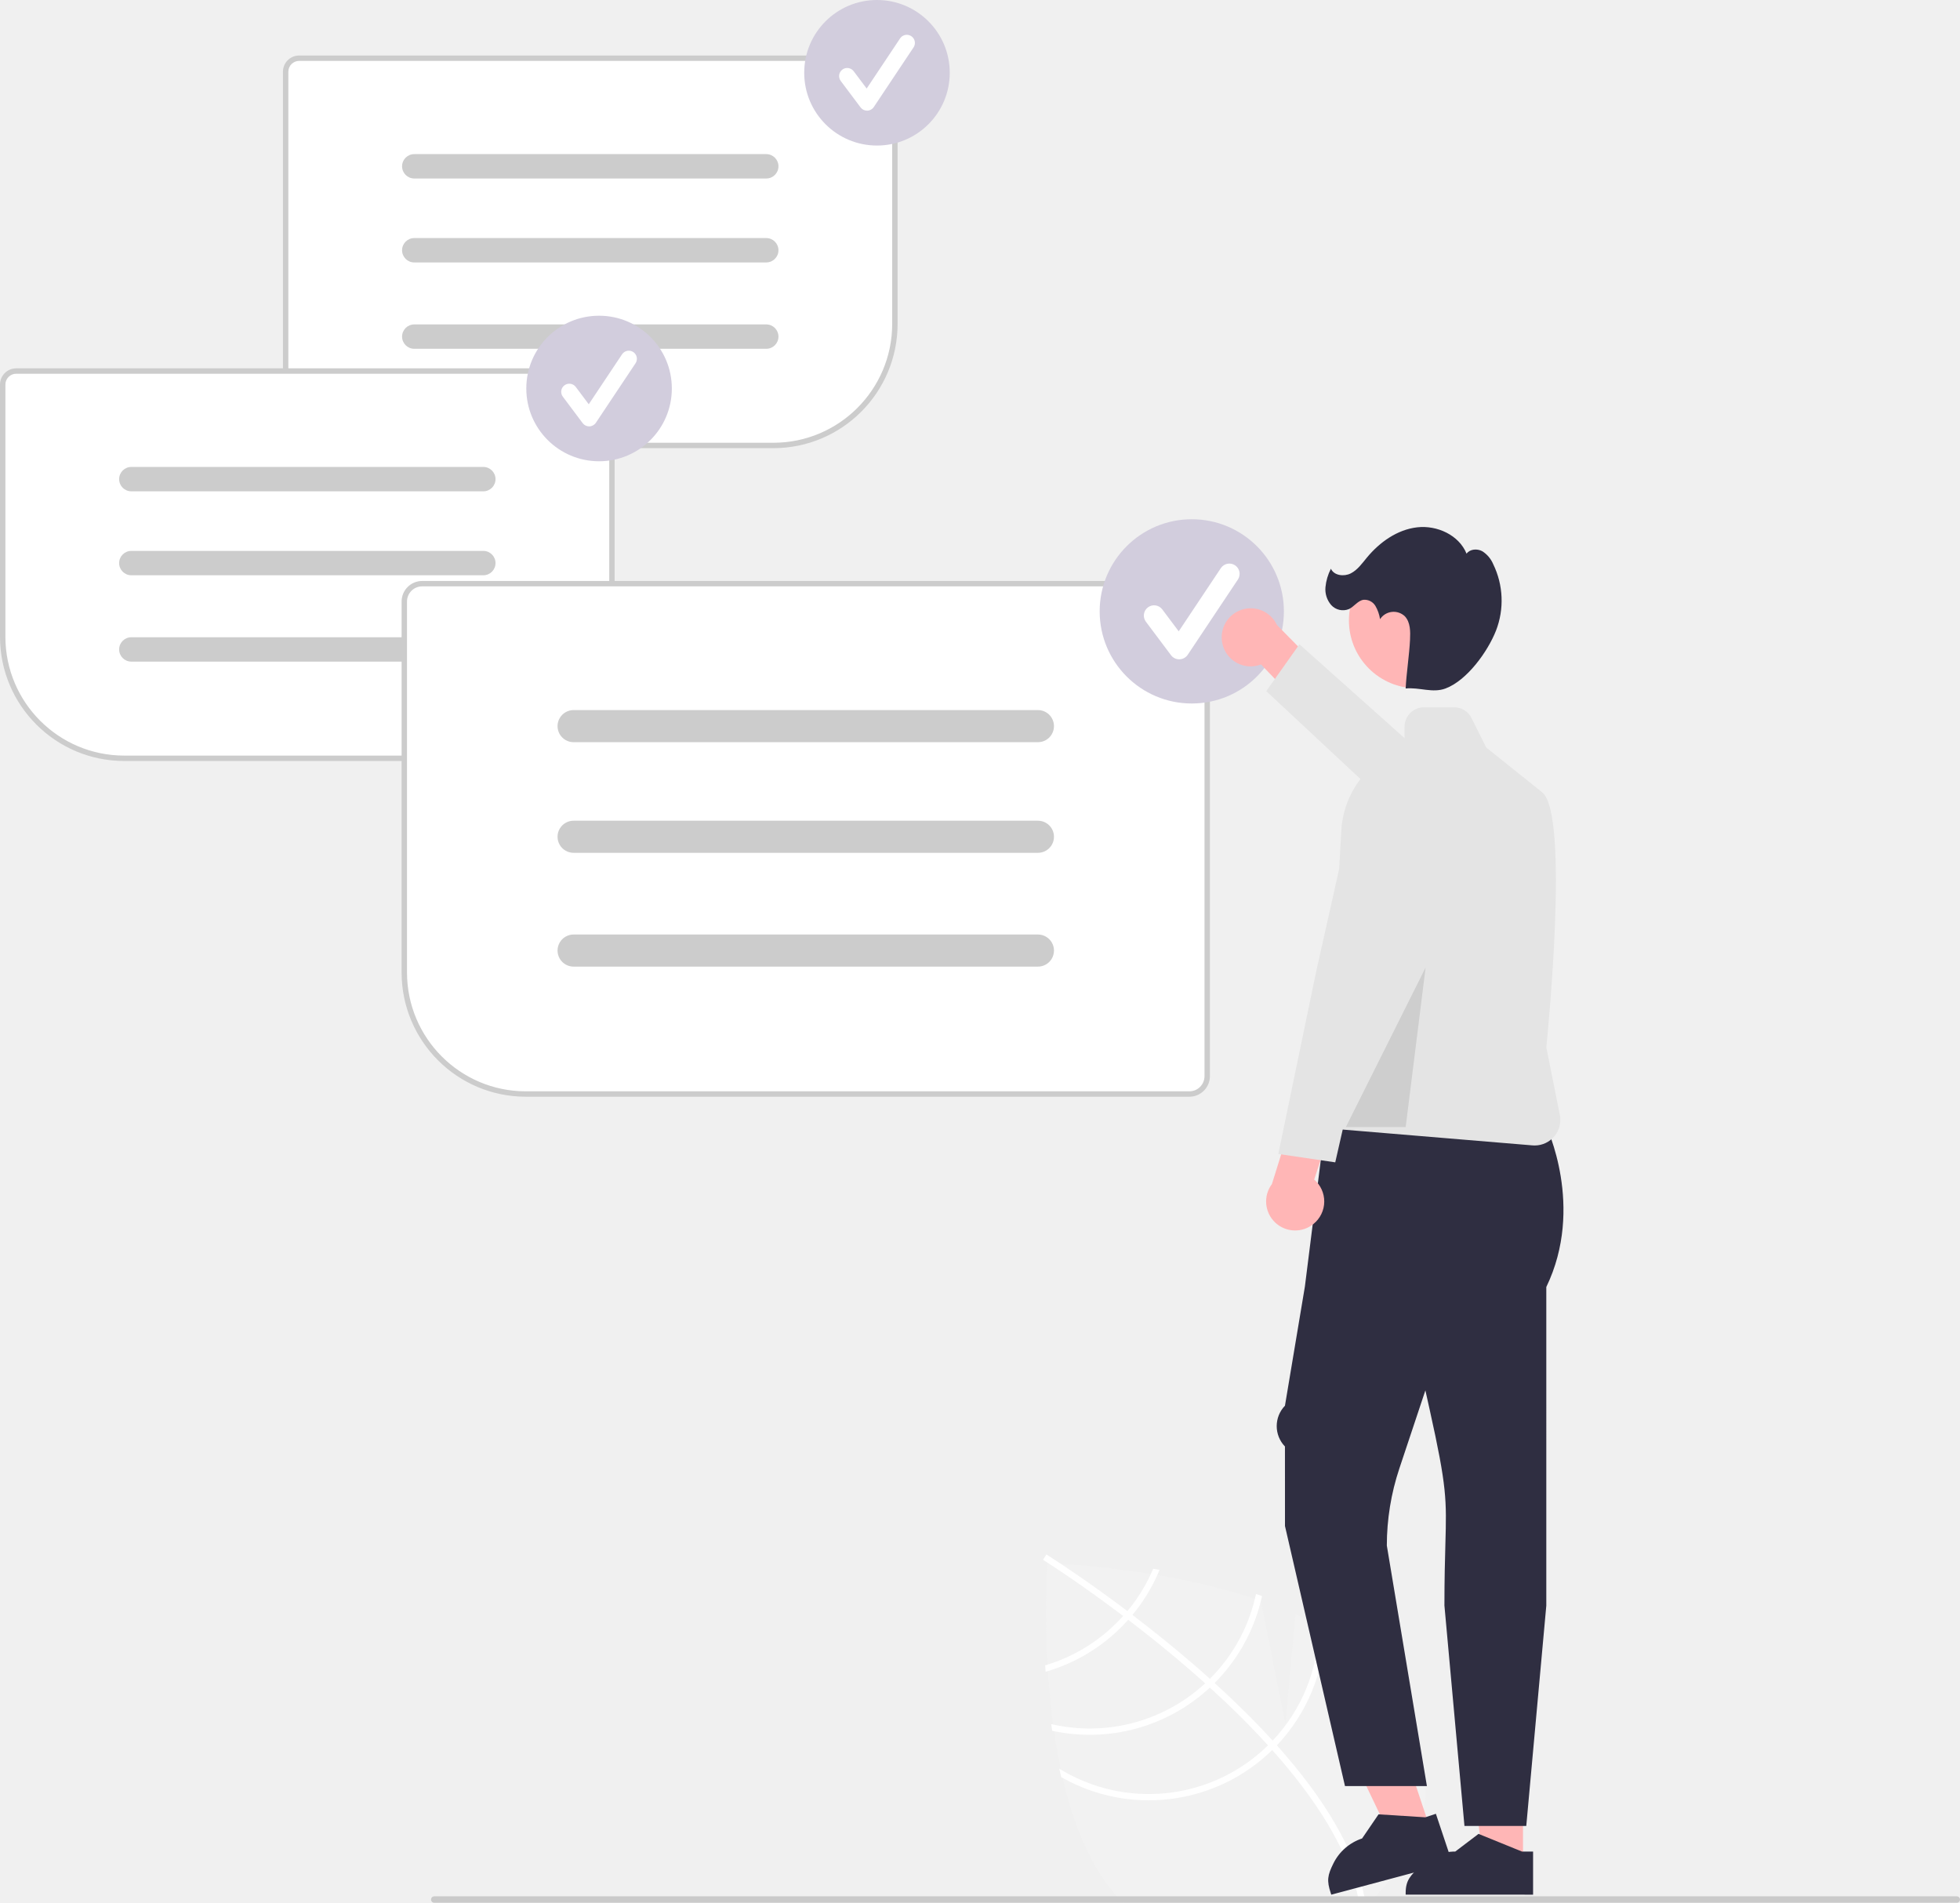
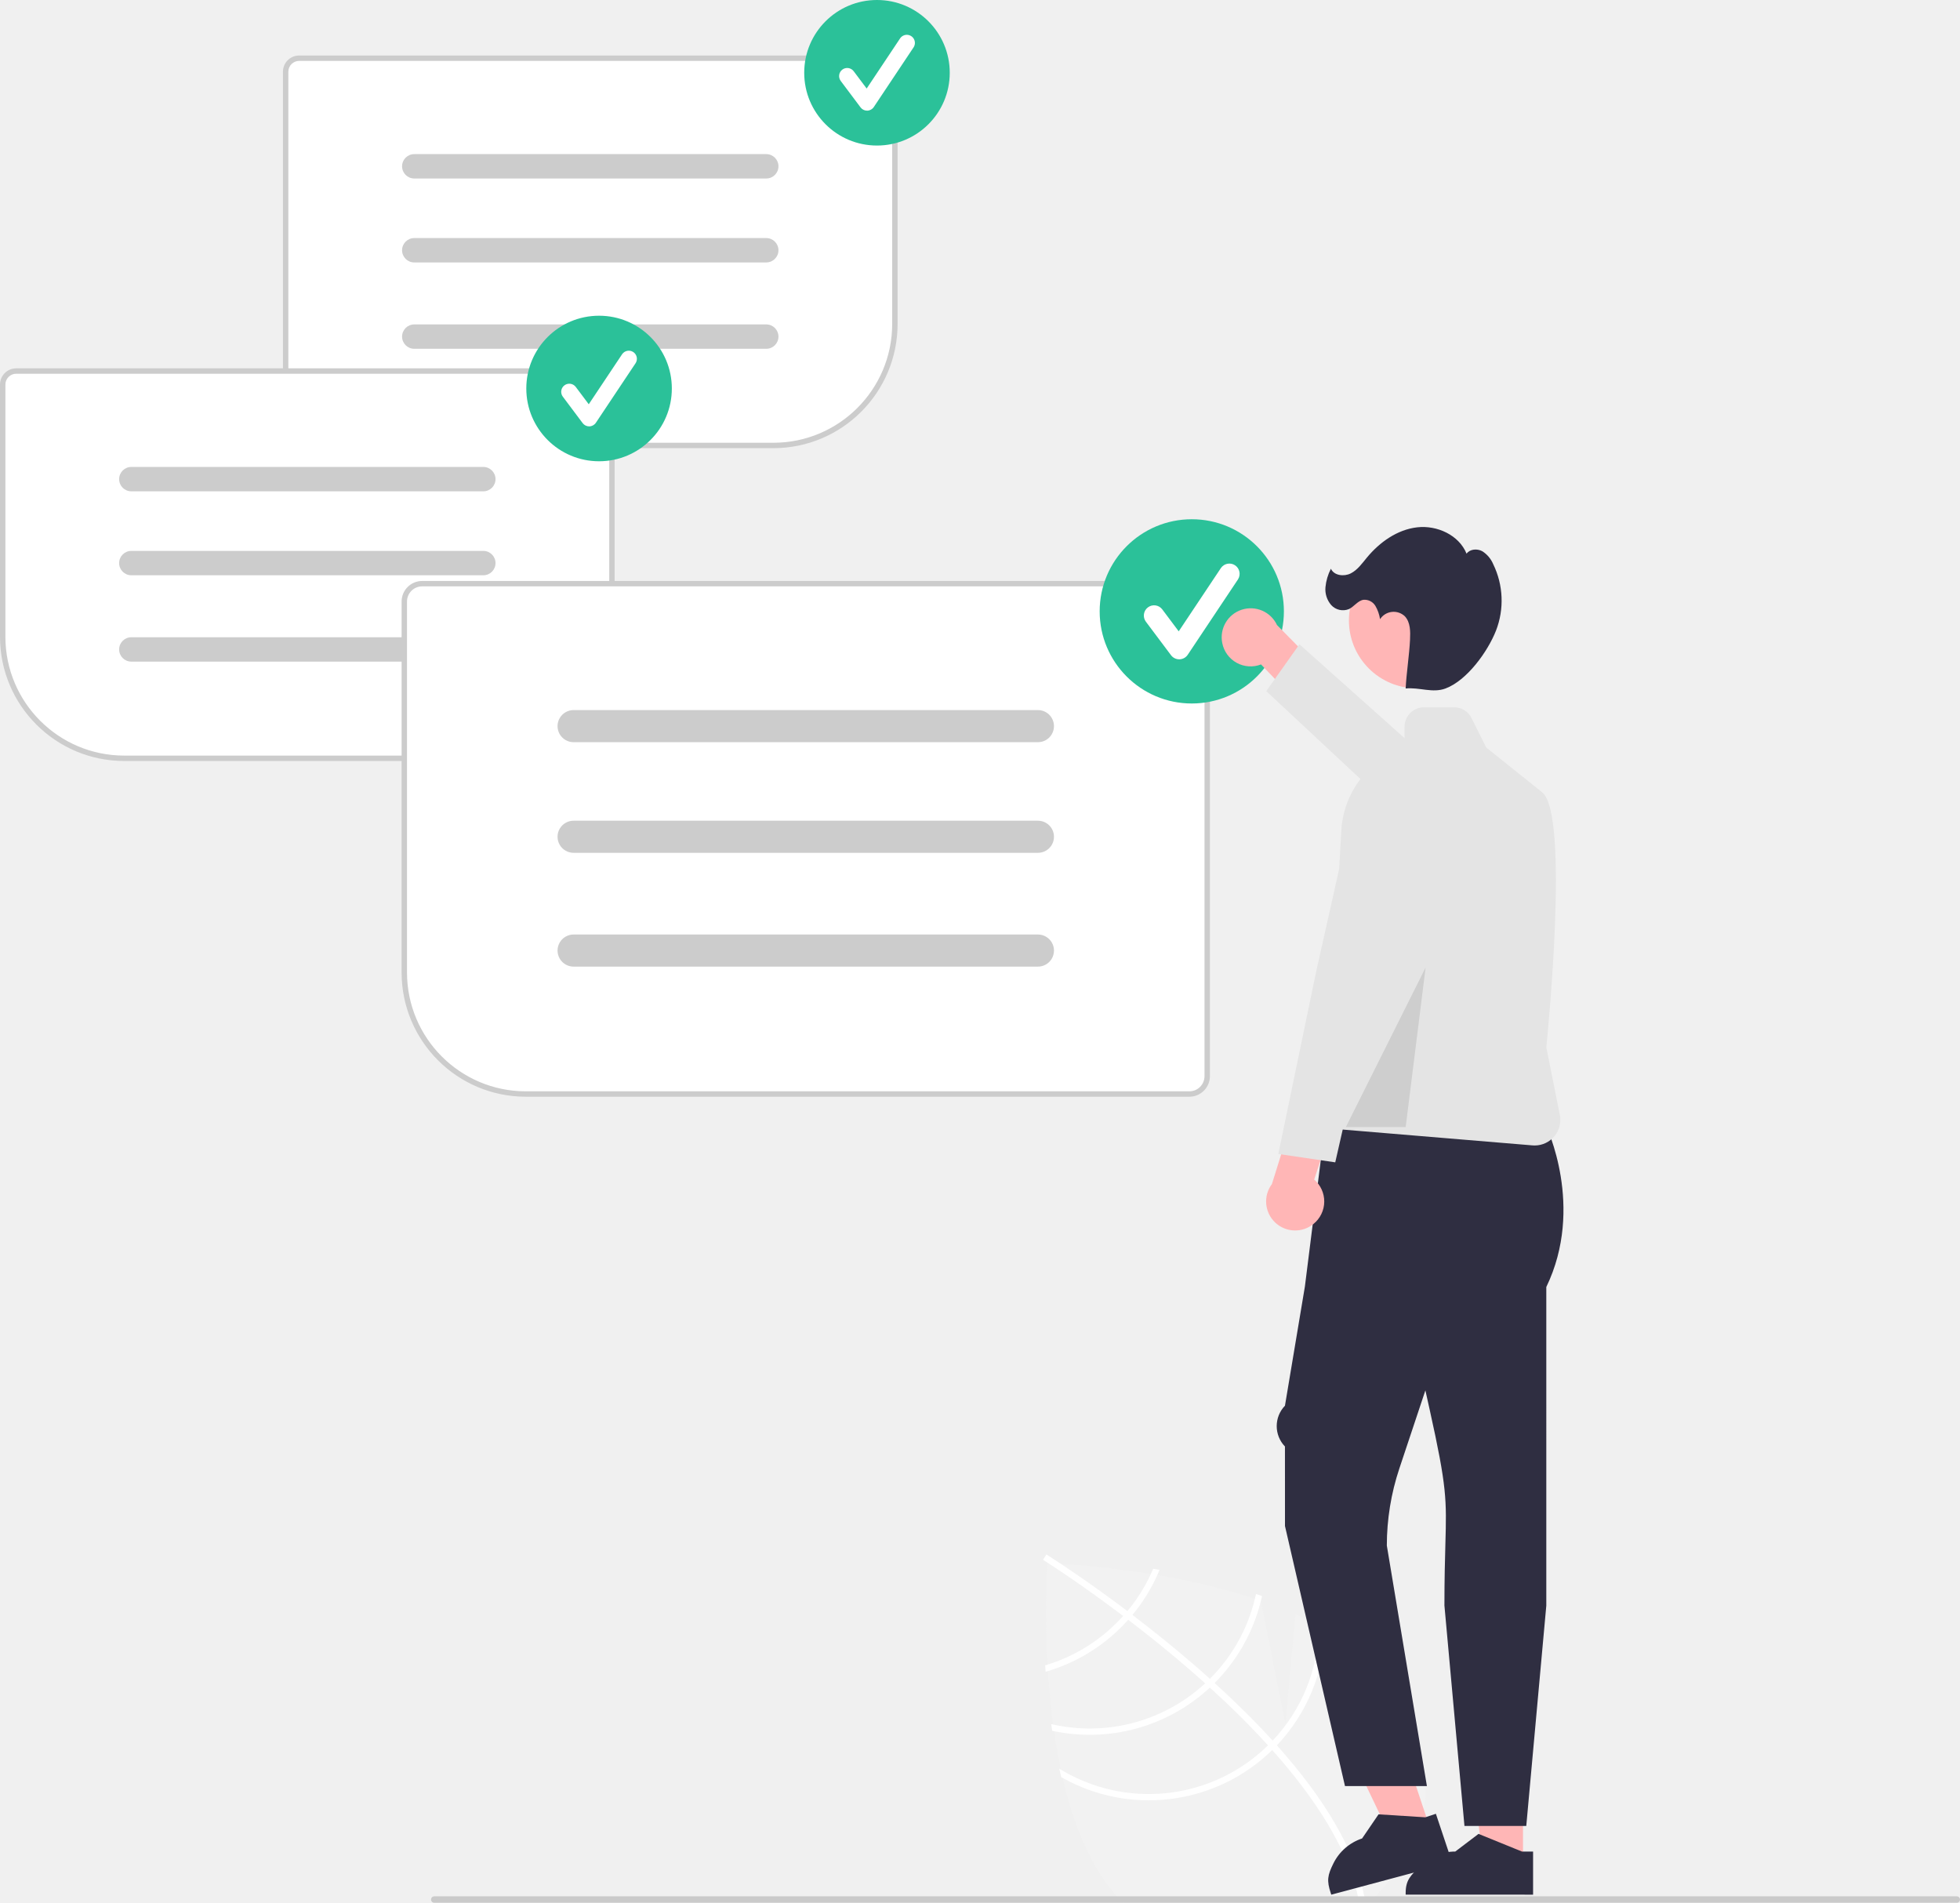
<svg xmlns="http://www.w3.org/2000/svg" data-name="Layer 1" width="726.423" height="705.12" viewBox="0 0 726.423 705.12">
  <path d="M745.618,799.922c-.76.8-1.55,1.59-2.35,2.38H652.047c-.75-.77-1.49-1.56-2.23-2.38-.03-.03-.06-.07-.09-.1-9.91-10.98-16.15-26.94-20.04-43.77-.25-1.02-.47-2.05-.69-3.09-1.02-4.73-1.85-9.51-2.53-14.25-.12-.82-.24-1.64-.34-2.46-.92-6.81-1.54-13.51-1.94-19.8-.05-.81-.1-1.6-.15-2.39a324.829,324.829,0,0,1-.02-37.6s.12,0,.35.01c.67.03,2.28.1,4.65.24,6.53.4,18.85,1.4,33.34,3.76.79.13,1.59.27,2.39.41a252.149,252.149,0,0,1,36.17,8.76c.74.25,1.47.5,2.21.75l.01.05,9.07,45.51,3.76-40.51c2.99,1.35,5.9,2.79,8.69,4.33.78.43,1.54.86,2.29,1.3a72.111,72.111,0,0,1,17.17,13.54C773.868,747.582,767.497,777.052,745.618,799.922Z" transform="translate(-235.8247 -97.18208)" fill="#f2f2f2" />
  <path d="M707.497,742.215l1.581,1.752c18.279,20.458,29.188,39.448,32.549,56.719.053.251.09.501.144.752l-1.169.222-1.127.199c-3.43-18.83-16.201-38.296-32.14-56.144-.508-.58-1.024-1.169-1.557-1.742-6.814-7.496-14.14-14.687-21.548-21.411-.569-.525-1.154-1.052-1.739-1.578-9.824-8.825-19.707-16.808-28.521-23.538-.621-.478-1.25-.949-1.872-1.411-14.965-11.329-26.577-18.839-29.165-20.485-.312-.206-.489-.315-.529-.341l.613-.978.001-.017.621-.986c.04.027.634.388,1.706,1.088,4.028,2.597,14.856,9.744,28.326,19.905.605.461,1.235.932,1.855,1.41,7.158,5.454,14.988,11.703,22.894,18.543q2.983,2.572,5.818,5.137c.594.518,1.179,1.045,1.748,1.57Q698,731.781,707.497,742.215Z" transform="translate(-235.8247 -97.18208)" fill="#fff" />
  <path d="M663.218,678.532c-.27.65-.56,1.3-.86,1.94a62.382,62.382,0,0,1-8.69,13.75c-.51.6-1.03,1.21-1.57,1.81q-2.19,2.415-4.66,4.67a62.595,62.595,0,0,1-23.4,13.36c-.28.09-.55.18-.83.26.05.79.1,1.57.15,2.38.28-.08.55-.16.83-.25a64.849,64.849,0,0,0,24.81-14.02,66.938,66.938,0,0,0,4.97-4.99c.54-.59,1.06-1.2,1.56-1.81a64.419,64.419,0,0,0,9.22-14.75c.28-.64.56-1.28.83-1.93C664.778,678.812,663.988,678.672,663.218,678.532Z" transform="translate(-235.8247 -97.18208)" fill="#fff" />
  <path d="M701.328,687.872c-.12.59-.26,1.18-.41,1.77a62.564,62.564,0,0,1-16.68,29.67c-.57.57-1.15,1.13-1.75,1.67-.17.17-.36.35-.54.51a63.024,63.024,0,0,1-55.82,14.76c-.23-.04-.47-.1-.7-.15.12.82.23,1.65.36,2.47.23.05.45.1.68.14a65.359,65.359,0,0,0,57.04-15.49c.24-.22.49-.43.72-.66.6-.56,1.18-1.12,1.76-1.68a65.028,65.028,0,0,0,17.15-30.44q.225-.9.42-1.8C702.817,688.382,702.078,688.122,701.328,687.872Z" transform="translate(-235.8247 -97.18208)" fill="#fff" />
  <path d="M724.658,698.082c.01.56.01,1.13,0,1.69a62.703,62.703,0,0,1-17.16,42.44c-.56.6-1.14,1.18-1.72,1.76-.63.61-1.26,1.22-1.91,1.8a63.162,63.162,0,0,1-74.87,7.19,6.713,6.713,0,0,1-.58-.34c.24,1.06.48,2.1.74,3.14.18.1.35.2.53.29a65.505,65.505,0,0,0,75.74-8.54c.65-.59,1.3-1.18,1.91-1.8.6-.57,1.17-1.15,1.74-1.75a65.251,65.251,0,0,0,17.87-42.89q.03-.81.03-1.62C726.218,698.982,725.437,698.532,724.658,698.082Z" transform="translate(-235.8247 -97.18208)" fill="#fff" />
  <path d="M522.492,262.76H346.707a5.524,5.524,0,0,1-5.518-5.518V123.768a5.524,5.524,0,0,1,5.518-5.518H562.475a5.524,5.524,0,0,1,5.518,5.518v93.493A45.551,45.551,0,0,1,522.492,262.76Z" transform="translate(-235.8247 -97.18208)" fill="#fff" />
  <path d="M522.492,263.26H346.707a6.025,6.025,0,0,1-6.018-6.018V123.768a6.025,6.025,0,0,1,6.018-6.018H562.475a6.024,6.024,0,0,1,6.018,6.018v93.493A46.052,46.052,0,0,1,522.492,263.26ZM346.707,119.75a4.023,4.023,0,0,0-4.018,4.018v133.475a4.022,4.022,0,0,0,4.018,4.018H522.492a44.05,44.05,0,0,0,44-44V123.768a4.023,4.023,0,0,0-4.018-4.018Z" transform="translate(-235.8247 -97.18208)" fill="#ccc" />
  <path d="M519.823,163.327H389.358a4.516,4.516,0,0,1,0-9.032H519.823a4.516,4.516,0,0,1,0,9.032Z" transform="translate(-235.8247 -97.18208)" fill="#ccc" />
  <path d="M519.823,194.437H389.358a4.516,4.516,0,0,1,0-9.032H519.823a4.516,4.516,0,1,1,0,9.032Z" transform="translate(-235.8247 -97.18208)" fill="#ccc" />
  <path d="M519.823,226.437H389.358a4.516,4.516,0,0,1,0-9.032H519.823a4.516,4.516,0,1,1,0,9.032Z" transform="translate(-235.8247 -97.18208)" fill="#ccc" />
-   <circle cx="325.03" cy="26.968" r="26.969" fill="#d2cddd" />
+   <circle cx="325.03" cy="26.968" r="26.969" fill="#2bc199" />
  <path d="M557.176,138.186a2.999,2.999,0,0,1-2.4-1.2l-7.357-9.81a3,3,0,1,1,4.8-3.6l4.813,6.417,12.363-18.544a3,3,0,1,1,4.992,3.328L559.672,136.851a3.001,3.001,0,0,1-2.413,1.335C557.231,138.186,557.203,138.186,557.176,138.186Z" transform="translate(-235.8247 -97.18208)" fill="#fff" />
  <path d="M457.61,378.689H281.825a45.551,45.551,0,0,1-45.5-45.5V239.696a5.525,5.525,0,0,1,5.518-5.518H457.61a5.525,5.525,0,0,1,5.518,5.518v133.475A5.525,5.525,0,0,1,457.61,378.689Z" transform="translate(-235.8247 -97.18208)" fill="#fff" />
  <path d="M457.61,379.189H281.825a46.052,46.052,0,0,1-46-46V239.696a6.025,6.025,0,0,1,6.018-6.018H457.61a6.025,6.025,0,0,1,6.018,6.018v133.475A6.025,6.025,0,0,1,457.61,379.189ZM241.843,235.678a4.023,4.023,0,0,0-4.018,4.018v93.493a44.05,44.05,0,0,0,44,44H457.61a4.023,4.023,0,0,0,4.018-4.018V239.696a4.023,4.023,0,0,0-4.018-4.018Z" transform="translate(-235.8247 -97.18208)" fill="#ccc" />
  <path d="M414.959,279.255H284.494a4.516,4.516,0,1,1,0-9.032H414.959a4.516,4.516,0,1,1,0,9.032Z" transform="translate(-235.8247 -97.18208)" fill="#ccc" />
  <path d="M414.959,310.366H284.494a4.516,4.516,0,0,1,0-9.032H414.959a4.516,4.516,0,1,1,0,9.032Z" transform="translate(-235.8247 -97.18208)" fill="#ccc" />
  <path d="M414.959,342.366H284.494a4.516,4.516,0,0,1,0-9.032H414.959a4.516,4.516,0,1,1,0,9.032Z" transform="translate(-235.8247 -97.18208)" fill="#ccc" />
-   <circle cx="222.03" cy="143.969" r="26.969" fill="#d2cddd" />
+   <circle cx="222.03" cy="143.969" r="26.969" fill="#2bc199" />
  <path d="M454.176,255.186a2.999,2.999,0,0,1-2.4-1.2l-7.357-9.81a3,3,0,1,1,4.8-3.6l4.813,6.417,12.363-18.544a3,3,0,0,1,4.992,3.328L456.672,253.851a3.001,3.001,0,0,1-2.413,1.335C454.231,255.186,454.203,255.186,454.176,255.186Z" transform="translate(-235.8247 -97.18208)" fill="#fff" />
  <path d="M676.635,503.103H430.671a45.551,45.551,0,0,1-45.5-45.5V320.089a7.121,7.121,0,0,1,7.113-7.113H676.635a7.121,7.121,0,0,1,7.112,7.113V495.989A7.121,7.121,0,0,1,676.635,503.103Z" transform="translate(-235.8247 -97.18208)" fill="#fff" />
  <path d="M676.635,503.603H430.671a46.052,46.052,0,0,1-46-46V320.089a7.621,7.621,0,0,1,7.613-7.613H676.635a7.621,7.621,0,0,1,7.612,7.613V495.989A7.621,7.621,0,0,1,676.635,503.603ZM392.284,314.476a5.619,5.619,0,0,0-5.613,5.613V457.603a44.05,44.05,0,0,0,44,44H676.635a5.619,5.619,0,0,0,5.612-5.613V320.089a5.619,5.619,0,0,0-5.612-5.613Z" transform="translate(-235.8247 -97.18208)" fill="#ccc" />
  <path d="M620.426,372.222H448.492a5.952,5.952,0,1,1,0-11.903H620.426a5.952,5.952,0,1,1,0,11.903Z" transform="translate(-235.8247 -97.18208)" fill="#ccc" />
  <path d="M620.426,413.221H448.492a5.952,5.952,0,1,1,0-11.903H620.426a5.952,5.952,0,1,1,0,11.903Z" transform="translate(-235.8247 -97.18208)" fill="#ccc" />
  <path d="M620.426,455.393H448.492a5.952,5.952,0,1,1,0-11.903H620.426a5.952,5.952,0,1,1,0,11.903Z" transform="translate(-235.8247 -97.18208)" fill="#ccc" />
-   <circle cx="441.703" cy="226.559" r="34.139" fill="#d2cddd" />
+   <circle cx="441.703" cy="226.559" r="34.139" fill="#2bc199" />
  <path d="M672.871,341.509a3.796,3.796,0,0,1-3.038-1.519l-9.314-12.418a3.797,3.797,0,1,1,6.076-4.557l6.093,8.124L688.339,307.664a3.798,3.798,0,0,1,6.319,4.213l-18.627,27.941a3.799,3.799,0,0,1-3.054,1.69C672.941,341.508,672.906,341.509,672.871,341.509Z" transform="translate(-235.8247 -97.18208)" fill="#fff" />
  <polygon points="530.145 677.866 516.256 682.511 491.729 631.148 512.229 624.292 530.145 677.866" fill="#ffb6b6" />
  <path d="M774.015,787.327l-44.785,11.978-.189-.566c-1.557-4.656-1.208-6.641.984-11.034a18.261,18.261,0,0,1,10.618-9.228l.001-0,6.105-8.942,17.339,1.102,3.909-1.307Z" transform="translate(-235.8247 -97.18208)" fill="#2f2e41" />
  <polygon points="564.461 690.925 549.816 690.925 542.848 634.435 564.464 634.436 564.461 690.925" fill="#ffb6b6" />
  <path d="M804.021,799.304l-47.223-.002v-.597c0-4.91,1.912-6.526,5.384-9.997a18.261,18.261,0,0,1,12.996-5.383h.001l8.626-6.544,16.094,6.545,4.122 0Z" transform="translate(-235.8247 -97.18208)" fill="#2f2e41" />
  <path d="M688.824,335.498a10.696,10.696,0,0,0,14.37,7.907l16.908,17.652,13.233-7.658-24.227-24.593a10.754,10.754,0,0,0-20.283,6.692Z" transform="translate(-235.8247 -97.18208)" fill="#ffb6b6" />
  <polygon points="562.421 327.072 570.043 319.186 525.965 278.363 481.602 238.751 469.315 256.113 515.804 299.507 562.421 327.072" fill="#e4e4e4" />
  <path d="M771.163,692.156c0-9.911.196-16.979.354-22.66.461-16.623.585-21.092-5.776-49.719l-1.634-7.352-9.635,28.904a90.541,90.541,0,0,0-4.657,28.596l14.855,89.132H734.307L712.07,662.697l-.01-29.475a10.873,10.873,0,0,1,0-15.112l7.388-44.159,7.478-59.513h81.907s14.455,29.962.09,59.682l-.002,118.073-7.422,81.64H778.586Z" transform="translate(-235.8247 -97.18208)" fill="#2f2e41" />
  <path d="M803.825,521.641l-76.613-6.384-.398-.033,6.114-110.054a34.611,34.611,0,0,1,23.459-30.986v-7.702a7.198,7.198,0,0,1,7.19-7.19h11.194a7.151,7.151,0,0,1,6.431,3.974l5.474,10.947,20.699,16.559c10.223,8.179,1.995,90.176,1.553,94.503l5.006,25.031a9.505,9.505,0,0,1-9.297,11.368Q804.233,521.674,803.825,521.641Z" transform="translate(-235.8247 -97.18208)" fill="#e4e4e4" />
  <path d="M722.692,550.699a10.696,10.696,0,0,0,.202-16.4l7.601-23.231-12.991-8.062-10.274,32.957a10.754,10.754,0,0,0,15.461,14.736Z" transform="translate(-235.8247 -97.18208)" fill="#ffb6b6" />
  <polygon points="513.585 295.588 503.038 292.072 487.804 360.04 473.773 427.634 494.876 430.739 511.241 358.868 513.585 295.588" fill="#e4e4e4" />
  <circle cx="525.103" cy="229.914" r="25.162" fill="#ffb6b6" />
  <path d="M727.072,314.773a18.894,18.894,0,0,1,2.014-6.833c1.176,2.558,4.845,3.002,7.357,1.729,2.512-1.273,4.194-3.691,5.989-5.86,4.736-5.724,11.248-10.367,18.629-11.213,7.381-.846,15.516,2.88,18.305,9.766,1.251-1.738,3.922-1.931,5.81-.921a10.45,10.45,0,0,1,4.076,4.829,30.766,30.766,0,0,1,1.023,24.617c-3.108,7.865-10.783,18.461-18.701,21.429-4.807,1.802-9.663-.504-14.776,0,.268-5.58,1.35-12.464,1.617-18.044.147-3.056.168-6.475-1.919-8.711a6.025,6.025,0,0,0-9.192,1.073,13.842,13.842,0,0,0-1.726-4.921,4.708,4.708,0,0,0-4.42-2.264c-2.135.35-3.453,2.541-5.413,3.459a5.882,5.882,0,0,1-6.537-1.499A8.894,8.894,0,0,1,727.072,314.773Z" transform="translate(-235.8247 -97.18208)" fill="#2f2e41" />
  <polygon points="528.36 358.563 498.809 417.665 520.973 417.665 528.36 358.563" opacity="0.1" />
  <path d="M962.247,801.112a1.186,1.186,0,0,1-1.19,1.19h-564.29a1.19,1.19,0,0,1,0-2.38h564.29A1.186,1.186,0,0,1,962.247,801.112Z" transform="translate(-235.8247 -97.18208)" fill="#cacaca" />
</svg>
